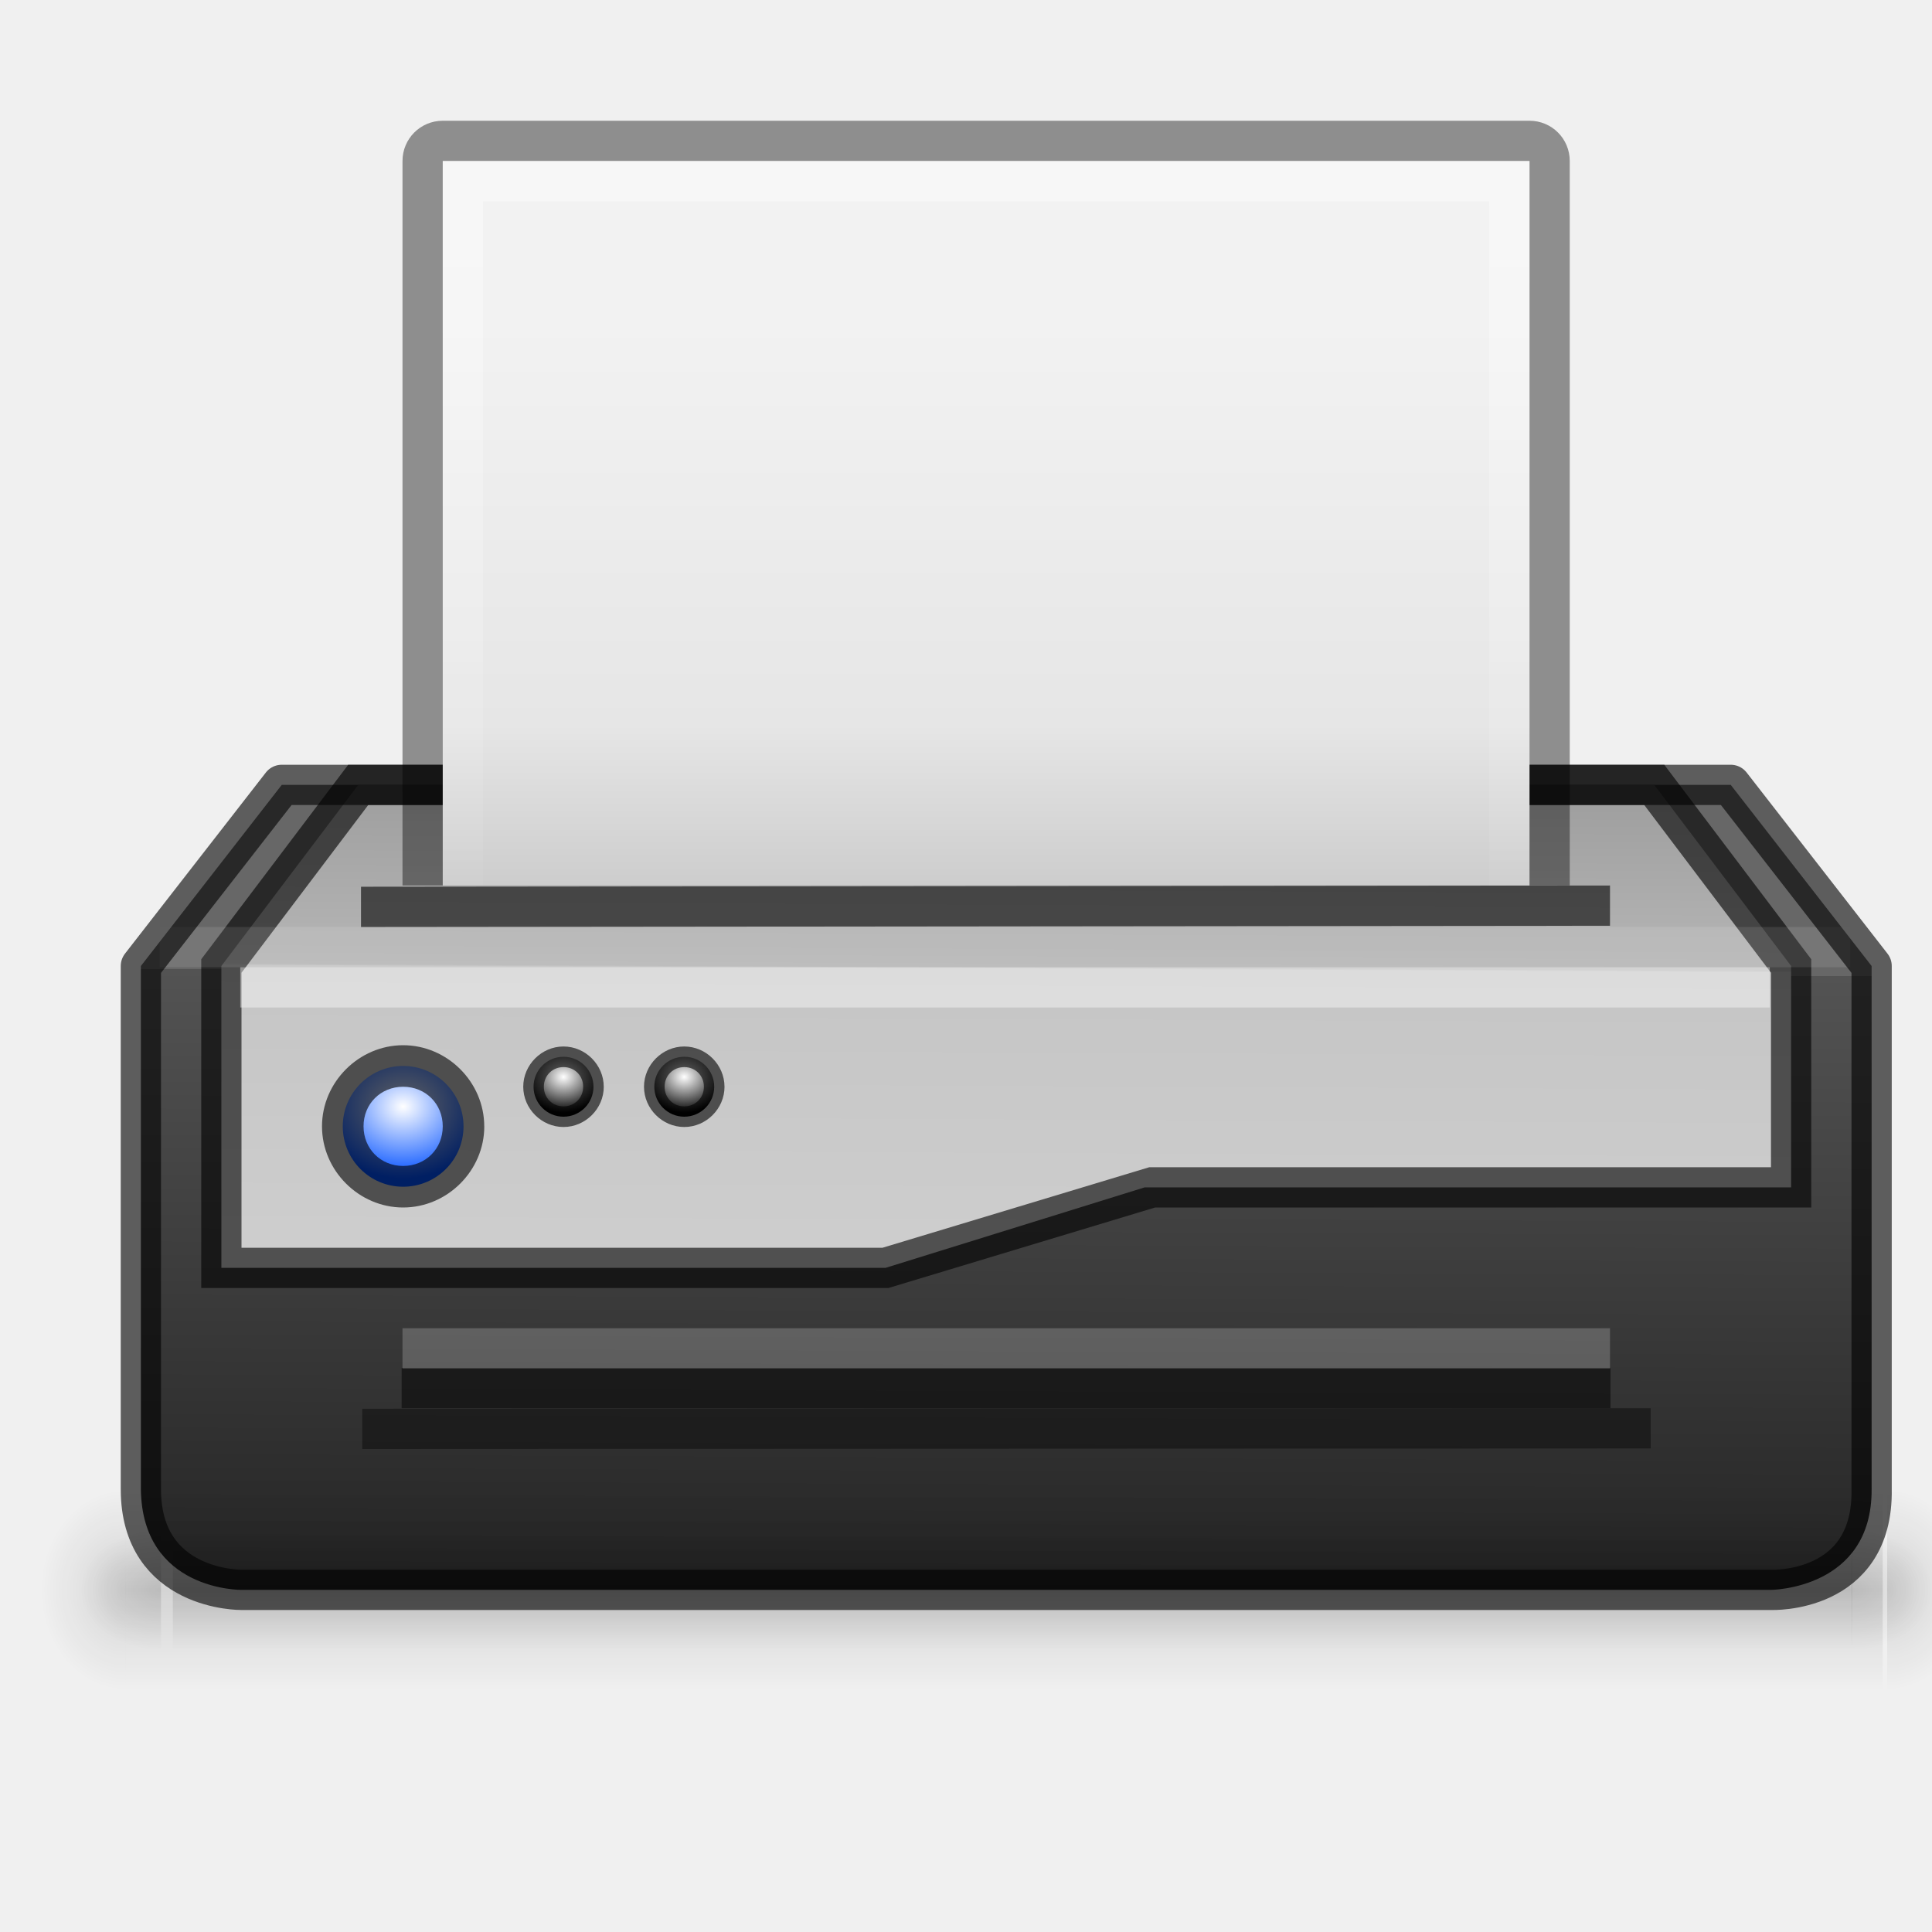
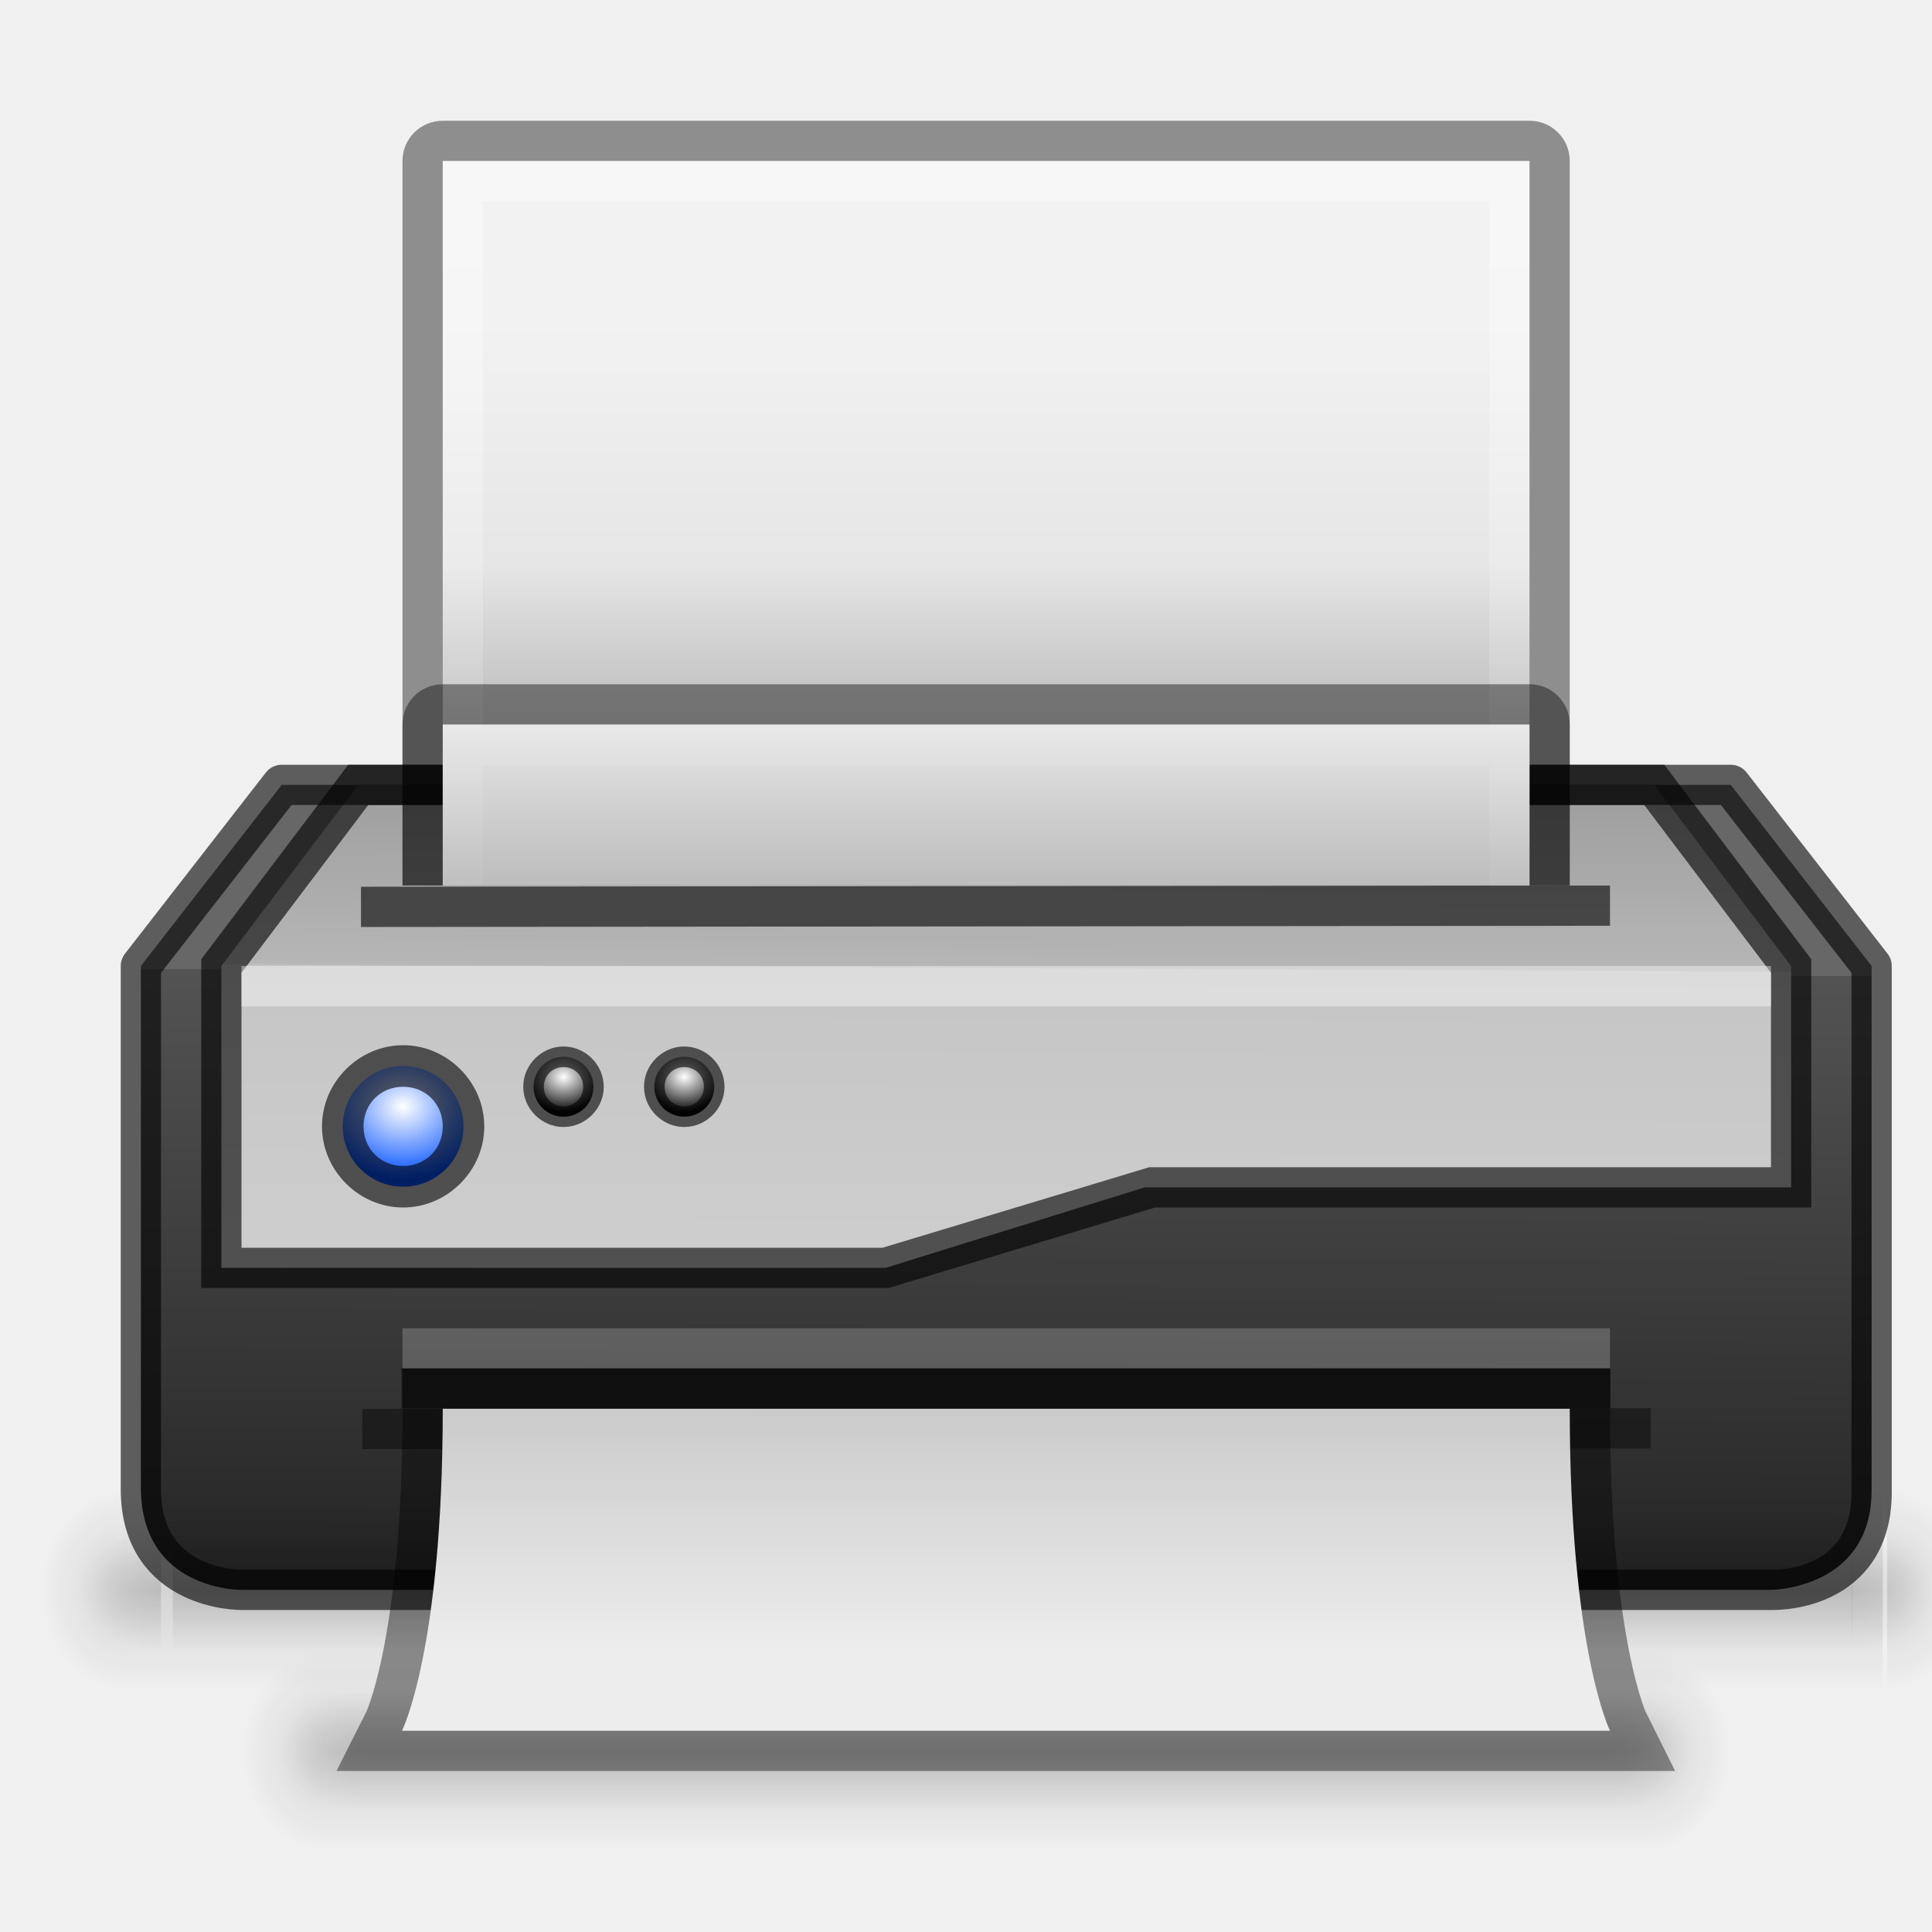
<svg xmlns="http://www.w3.org/2000/svg" xmlns:xlink="http://www.w3.org/1999/xlink" width="48" height="48" id="svg5014" version="1.1">
  <defs id="defs5016">
-     <linearGradient id="linearGradient3919">
-       <stop id="stop3921" offset="0" style="stop-color:#ffffff;stop-opacity:1;" />
-       <stop id="stop3923" offset="1" style="stop-color:#000000;stop-opacity:1;" />
+     <linearGradient id="linearGradient4133">
+       <stop id="stop4135" offset="0" style="stop-color:#ffffff;stop-opacity:1;" />
+       <stop id="stop4137" offset="1" style="stop-color:#000000;stop-opacity:1;" />
+     </linearGradient>
+     <linearGradient id="linearGradient4012">
+       <stop id="stop4014" offset="0" style="stop-color:#97caff;stop-opacity:1;" />
+       <stop id="stop4016" offset="1" style="stop-color:#45688a;stop-opacity:1;" />
    </linearGradient>
    <linearGradient id="linearGradient3977">
      <stop id="stop3979" offset="0" style="stop-color:#ffffff;stop-opacity:1;" />
      <stop id="stop3981" offset="1" style="stop-color:#004fff;stop-opacity:1;" />
    </linearGradient>
    <linearGradient id="linearGradient3971">
      <stop id="stop3973" offset="0" style="stop-color:#ffffff;stop-opacity:1;" />
      <stop id="stop3975" offset="1" style="stop-color:#ff0007;stop-opacity:1;" />
    </linearGradient>
    <linearGradient id="linearGradient3930">
      <stop id="stop3932" offset="0" style="stop-color:#d7d7d7;stop-opacity:1;" />
      <stop style="stop-color:#c5c5c5;stop-opacity:1;" offset="0.751" id="stop3934" />
      <stop style="stop-color:#b6b6b6;stop-opacity:1;" offset="0.753" id="stop3936" />
      <stop id="stop3938" offset="1" style="stop-color:#9b9b9b;stop-opacity:1;" />
    </linearGradient>
    <linearGradient id="linearGradient4235">
      <stop style="stop-color:#ffffff;stop-opacity:1;" offset="0" id="stop4237" />
      <stop style="stop-color:#ffffff;stop-opacity:0;" offset="1" id="stop4239" />
    </linearGradient>
    <linearGradient id="linearGradient3591">
      <stop style="stop-color:#232323;stop-opacity:1;" offset="0" id="stop3593" />
      <stop id="stop3595" offset="0.758" style="stop-color:#535353;stop-opacity:1;" />
      <stop id="stop3597" offset="0.758" style="stop-color:#676767;stop-opacity:1;" />
      <stop style="stop-color:#676767;stop-opacity:1;" offset="1" id="stop3599" />
    </linearGradient>
    <linearGradient id="linearGradient4033">
      <stop style="stop-color:#ffffff;stop-opacity:1;" offset="0" id="stop4035" />
      <stop style="stop-color:#00ff4b;stop-opacity:1;" offset="1" id="stop4037" />
    </linearGradient>
    <linearGradient id="linearGradient3107">
      <stop id="stop3109" offset="0" style="stop-color:#232323;stop-opacity:1;" />
      <stop style="stop-color:#535353;stop-opacity:1;" offset="0.783" id="stop3111" />
      <stop style="stop-color:#676767;stop-opacity:1;" offset="0.783" id="stop3113" />
      <stop id="stop3115" offset="1" style="stop-color:#676767;stop-opacity:1;" />
    </linearGradient>
    <linearGradient id="linearGradient3988-5">
      <stop style="stop-color:#ededed;stop-opacity:1;" offset="0" id="stop3990-5" />
      <stop style="stop-color:#fafafa;stop-opacity:1;" offset="1" id="stop3992-0" />
    </linearGradient>
    <linearGradient id="linearGradient3960">
      <stop style="stop-color:#000000;stop-opacity:0;" offset="0" id="stop3962" />
      <stop id="stop3970" offset="0.5" style="stop-color:#000000;stop-opacity:1;" />
      <stop style="stop-color:#000000;stop-opacity:0;" offset="1" id="stop3964" />
    </linearGradient>
    <linearGradient id="linearGradient3952">
      <stop style="stop-color:#000000;stop-opacity:1;" offset="0" id="stop3954" />
      <stop style="stop-color:#000000;stop-opacity:0;" offset="1" id="stop3956" />
    </linearGradient>
    <linearGradient id="linearGradient3944">
      <stop style="stop-color:#000000;stop-opacity:1;" offset="0" id="stop3946" />
      <stop style="stop-color:#000000;stop-opacity:0;" offset="1" id="stop3948" />
    </linearGradient>
    <linearGradient id="linearGradient3154">
      <stop style="stop-color:#000000;stop-opacity:0;" offset="0" id="stop3156" />
      <stop id="stop3158" offset="0.5" style="stop-color:#000000;stop-opacity:1;" />
      <stop style="stop-color:#000000;stop-opacity:0;" offset="1" id="stop3160" />
    </linearGradient>
    <radialGradient xlink:href="#linearGradient3944" id="radialGradient4001" gradientUnits="userSpaceOnUse" gradientTransform="matrix(1,0,0,0.75,0,10.875)" cx="9" cy="43.5" fx="9" fy="43.5" r="2" />
    <linearGradient xlink:href="#linearGradient3988-5" id="linearGradient5128" gradientUnits="userSpaceOnUse" gradientTransform="matrix(0.1241935,0,0,0.125641,-2.238722,-4.461562)" x1="146.857" y1="290.204" x2="146.857" y2="35.51" />
    <radialGradient xlink:href="#linearGradient3944" id="radialGradient5914" gradientUnits="userSpaceOnUse" gradientTransform="matrix(1,0,0,0.75,-4,-2.125)" cx="9" cy="43.5" fx="9" fy="43.5" r="2" />
    <radialGradient xlink:href="#linearGradient3952" id="radialGradient5917" gradientUnits="userSpaceOnUse" gradientTransform="matrix(1,0,0,0.75,-13,-2.125)" cx="40" cy="43.5" fx="40" fy="43.5" r="2" />
    <linearGradient xlink:href="#linearGradient3960" id="linearGradient5920" gradientUnits="userSpaceOnUse" x1="25" y1="45" x2="25" y2="42" gradientTransform="translate(-4,-13)" />
    <linearGradient id="linearGradient3988-5-5">
      <stop style="stop-color:#ededed;stop-opacity:1;" offset="0" id="stop3990-5-2" />
      <stop style="stop-color:#b9b9b9;stop-opacity:1;" offset="1" id="stop3992-0-1" />
    </linearGradient>
    <linearGradient id="linearGradient3100">
      <stop style="stop-color:#ededed;stop-opacity:1;" offset="0" id="stop3102" />
      <stop style="stop-color:#fafafa;stop-opacity:1;" offset="1" id="stop3104" />
    </linearGradient>
    <linearGradient id="linearGradient3916">
      <stop style="stop-color:#232323;stop-opacity:1;" offset="0" id="stop3918" />
      <stop id="stop3926" offset="0.8" style="stop-color:#535353;stop-opacity:1;" />
      <stop id="stop3924" offset="0.8" style="stop-color:#676767;stop-opacity:1;" />
      <stop style="stop-color:#676767;stop-opacity:1;" offset="1" id="stop3920" />
    </linearGradient>
    <linearGradient xlink:href="#linearGradient3107" id="linearGradient3101" gradientUnits="userSpaceOnUse" gradientTransform="translate(75,33.001)" x1="11" y1="19" x2="11" y2="9" />
    <linearGradient xlink:href="#linearGradient3988-5-5" id="linearGradient3105" gradientUnits="userSpaceOnUse" gradientTransform="matrix(0.4857154,0,0,-0.2636738,73.34287,58.66769)" x1="25.132" y1="0.985" x2="25.132" y2="47.013" />
    <radialGradient xlink:href="#linearGradient3944-0" id="radialGradient3927" gradientUnits="userSpaceOnUse" gradientTransform="matrix(1,0,0,0.75,-7,-5.125)" cx="9" cy="43.5" fx="9" fy="43.5" r="2" />
    <linearGradient id="linearGradient3944-0">
      <stop style="stop-color:#000000;stop-opacity:1;" offset="0" id="stop3946-4" />
      <stop style="stop-color:#000000;stop-opacity:0;" offset="1" id="stop3948-8" />
    </linearGradient>
    <radialGradient xlink:href="#linearGradient3952-7" id="radialGradient3930" gradientUnits="userSpaceOnUse" gradientTransform="matrix(1,0,0,0.75,-10,-5.125)" cx="40" cy="43.5" fx="40" fy="43.5" r="2" />
    <linearGradient id="linearGradient3952-7">
      <stop style="stop-color:#000000;stop-opacity:1;" offset="0" id="stop3954-8" />
      <stop style="stop-color:#000000;stop-opacity:0;" offset="1" id="stop3956-9" />
    </linearGradient>
    <linearGradient xlink:href="#linearGradient3960-9" id="linearGradient3933" gradientUnits="userSpaceOnUse" gradientTransform="matrix(1.272727,0,0,1,-9.454546,-16)" x1="25" y1="45" x2="25" y2="42" />
    <linearGradient id="linearGradient3960-9">
      <stop style="stop-color:#000000;stop-opacity:0;" offset="0" id="stop3962-7" />
      <stop id="stop3970-0" offset="0.5" style="stop-color:#000000;stop-opacity:1;" />
      <stop style="stop-color:#000000;stop-opacity:0;" offset="1" id="stop3964-8" />
    </linearGradient>
    <linearGradient y2="42" x2="25" y1="45" x1="25" gradientTransform="matrix(1.272727,0,0,1,-9.454545,-16)" gradientUnits="userSpaceOnUse" id="linearGradient3961" xlink:href="#linearGradient3960-9" />
    <radialGradient xlink:href="#linearGradient4033" id="radialGradient4043" cx="4.672" cy="19" fx="4.672" fy="19" r="1" gradientUnits="userSpaceOnUse" gradientTransform="matrix(-1.194977,3.9999996e-7,-4.6787414e-7,-1.397748,10.25528,45.5572)" />
    <radialGradient xlink:href="#linearGradient3944" id="radialGradient4775" gradientUnits="userSpaceOnUse" gradientTransform="matrix(1,0,0,0.75,-4,-2.125)" cx="9" cy="43.5" fx="9" fy="43.5" r="2" />
    <radialGradient xlink:href="#linearGradient3952" id="radialGradient4778" gradientUnits="userSpaceOnUse" gradientTransform="matrix(1,0,0,0.75,-13,-2.125)" cx="40" cy="43.5" fx="40" fy="43.5" r="2" />
    <linearGradient xlink:href="#linearGradient3960" id="linearGradient4781" gradientUnits="userSpaceOnUse" gradientTransform="translate(-4,-13)" x1="25" y1="45" x2="25" y2="42" />
    <linearGradient xlink:href="#linearGradient3960-9" id="linearGradient3106" gradientUnits="userSpaceOnUse" gradientTransform="matrix(1.272727,0,0,1,-9.454545,-16)" x1="25" y1="45" x2="25" y2="42" />
    <linearGradient xlink:href="#linearGradient3960" id="linearGradient3115" gradientUnits="userSpaceOnUse" gradientTransform="translate(-4,-13)" x1="25" y1="45" x2="25" y2="42" />
    <linearGradient xlink:href="#linearGradient3988-5-5" id="linearGradient3120" gradientUnits="userSpaceOnUse" gradientTransform="matrix(0.7409218,0,0,-0.4022142,0.7127151,34.10396)" x1="26.031" y1="22.635" x2="26.031" y2="45.011" />
    <linearGradient xlink:href="#linearGradient3591" id="linearGradient3129" gradientUnits="userSpaceOnUse" gradientTransform="matrix(1.525424,0,0,1.525424,1.197567,-5.002969)" x1="10.363" y1="19" x2="10.421" y2="5.292" />
    <radialGradient xlink:href="#linearGradient3977" id="radialGradient3161" gradientUnits="userSpaceOnUse" gradientTransform="matrix(-5.9999994e-7,-1.792466,2.096621,-7.0181121e-7,-29.82018,19.8673)" cx="4.672" cy="19" fx="4.672" fy="19" r="1" />
    <linearGradient id="linearGradient3988-5-57">
      <stop style="stop-color:#a7a7a7;stop-opacity:1;" offset="0" id="stop3990-5-0" />
      <stop id="stop4243" offset="0.5" style="stop-color:#e6e6e6;stop-opacity:1;" />
      <stop style="stop-color:#f2f2f2;stop-opacity:1" offset="1" id="stop3992-0-5" />
    </linearGradient>
    <linearGradient xlink:href="#linearGradient3960-3" id="linearGradient3968" x1="25" y1="45" x2="25" y2="42" gradientUnits="userSpaceOnUse" />
    <linearGradient id="linearGradient3960-3">
      <stop style="stop-color:#000000;stop-opacity:0;" offset="0" id="stop3962-1" />
      <stop id="stop3970-3" offset="0.5" style="stop-color:#000000;stop-opacity:1;" />
      <stop style="stop-color:#000000;stop-opacity:0;" offset="1" id="stop3964-2" />
    </linearGradient>
    <radialGradient xlink:href="#linearGradient3952-0" id="radialGradient3958" cx="40" cy="43.5" fx="40" fy="43.5" r="2" gradientTransform="matrix(1,0,0,0.75,0,10.875)" gradientUnits="userSpaceOnUse" />
    <linearGradient id="linearGradient3952-0">
      <stop style="stop-color:#000000;stop-opacity:1;" offset="0" id="stop3954-1" />
      <stop style="stop-color:#000000;stop-opacity:0;" offset="1" id="stop3956-6" />
    </linearGradient>
    <radialGradient xlink:href="#linearGradient3944-3" id="radialGradient3950" cx="9" cy="43.5" fx="9" fy="43.5" r="2" gradientTransform="matrix(1,0,0,0.75,0,10.875)" gradientUnits="userSpaceOnUse" />
    <linearGradient id="linearGradient3944-3">
      <stop style="stop-color:#000000;stop-opacity:1;" offset="0" id="stop3946-5" />
      <stop style="stop-color:#000000;stop-opacity:0;" offset="1" id="stop3948-5" />
    </linearGradient>
    <linearGradient xlink:href="#linearGradient3960-3" id="linearGradient3997" gradientUnits="userSpaceOnUse" x1="25" y1="45" x2="25" y2="42" />
    <linearGradient id="linearGradient3358">
      <stop style="stop-color:#000000;stop-opacity:0;" offset="0" id="stop3360" />
      <stop id="stop3362" offset="0.5" style="stop-color:#000000;stop-opacity:1;" />
      <stop style="stop-color:#000000;stop-opacity:0;" offset="1" id="stop3364" />
    </linearGradient>
    <radialGradient xlink:href="#linearGradient3952-0" id="radialGradient3999" gradientUnits="userSpaceOnUse" gradientTransform="matrix(1,0,0,0.75,0,10.875)" cx="40" cy="43.5" fx="40" fy="43.5" r="2" />
    <radialGradient xlink:href="#linearGradient3944-3" id="radialGradient4001-6" gradientUnits="userSpaceOnUse" gradientTransform="matrix(1,0,0,0.75,0,10.875)" cx="9" cy="43.5" fx="9" fy="43.5" r="2" />
    <radialGradient r="2" fy="43.5" fx="9" cy="43.5" cx="9" gradientTransform="matrix(1,0,0,0.75,0,10.875)" gradientUnits="userSpaceOnUse" id="radialGradient3588" xlink:href="#linearGradient3944-3" />
    <radialGradient xlink:href="#linearGradient3944-3" id="radialGradient3656" gradientUnits="userSpaceOnUse" gradientTransform="matrix(1,0,0,0.75,-5,-9.125001)" cx="9" cy="43.5" fx="9" fy="43.5" r="2" />
    <radialGradient xlink:href="#linearGradient3952-0" id="radialGradient3659" gradientUnits="userSpaceOnUse" gradientTransform="matrix(1,0,0,0.75,6,-9.125001)" cx="40" cy="43.5" fx="40" fy="43.5" r="2" />
    <linearGradient xlink:href="#linearGradient3960-3" id="linearGradient3662" gradientUnits="userSpaceOnUse" x1="25" y1="45" x2="25" y2="42" gradientTransform="matrix(1.345764,0,0,1,-7.817562,-20)" />
    <radialGradient xlink:href="#linearGradient3944-3" id="radialGradient3671" gradientUnits="userSpaceOnUse" gradientTransform="matrix(1.057143,0,0,1.25,-6.4,-30.875)" cx="9" cy="43.5" fx="9" fy="43.5" r="2" />
    <radialGradient xlink:href="#linearGradient3952-0" id="radialGradient3674" gradientUnits="userSpaceOnUse" gradientTransform="matrix(1.057143,0,0,1.25,4.6,-30.875)" cx="40" cy="43.5" fx="40" fy="43.5" r="2" />
    <linearGradient xlink:href="#linearGradient3960-3" id="linearGradient3677" gradientUnits="userSpaceOnUse" x1="25" y1="45" x2="25" y2="42" gradientTransform="matrix(1.408418,0,0,1.666667,-9.561478,-49)" />
    <linearGradient xlink:href="#linearGradient3988-5-57" id="linearGradient3725" gradientUnits="userSpaceOnUse" gradientTransform="matrix(-0.175,0,0,0.175,52.20002,-21.00003)" x1="138.286" y1="165.714" x2="138.286" y2="97.143" />
    <linearGradient id="linearGradient3760">
      <stop style="stop-color:#e44343;stop-opacity:1;" offset="0" id="stop3762" />
      <stop style="stop-color:#ac0808;stop-opacity:1;" offset="1" id="stop3764" />
    </linearGradient>
    <linearGradient xlink:href="#linearGradient4235" id="linearGradient4241" x1="24" y1="-12" x2="24" y2="8" gradientUnits="userSpaceOnUse" />
    <linearGradient xlink:href="#linearGradient3930" id="linearGradient3940" gradientUnits="userSpaceOnUse" gradientTransform="matrix(1.525424,0,0,1.525424,1.197567,-5.002969)" x1="10.359" y1="18.358" x2="10.421" y2="5.292" />
-     <radialGradient xlink:href="#linearGradient3919" id="radialGradient3961" gradientUnits="userSpaceOnUse" gradientTransform="matrix(-5.9999994e-7,-1.792466,2.096621,-7.0181121e-7,-29.82018,19.8673)" cx="4.672" cy="19" fx="4.672" fy="19" r="1" />
-     <radialGradient xlink:href="#linearGradient3919" id="radialGradient3969" gradientUnits="userSpaceOnUse" gradientTransform="matrix(-5.9999994e-7,-1.792466,2.096621,-7.0181121e-7,-29.82018,19.8673)" cx="4.672" cy="19" fx="4.672" fy="19" r="1" />
-     <linearGradient xlink:href="#linearGradient3988-5-57" id="linearGradient3998" gradientUnits="userSpaceOnUse" gradientTransform="matrix(-0.175,0,0,0.175,52.20002,-21.00003)" x1="138.286" y1="188.572" x2="138.286" y2="74.286" />
+     <radialGradient xlink:href="#linearGradient4133" id="radialGradient3961" gradientUnits="userSpaceOnUse" gradientTransform="matrix(-5.9999994e-7,-1.792466,2.096621,-7.0181121e-7,-29.82018,19.8673)" cx="4.672" cy="19" fx="4.672" fy="19" r="1" />
+     <radialGradient xlink:href="#linearGradient4133" id="radialGradient3969" gradientUnits="userSpaceOnUse" gradientTransform="matrix(-5.9999994e-7,-1.792466,2.096621,-7.0181121e-7,-29.82018,19.8673)" cx="4.672" cy="19" fx="4.672" fy="19" r="1" />
+     <linearGradient xlink:href="#linearGradient3988-5-57" id="linearGradient3998" gradientUnits="userSpaceOnUse" gradientTransform="matrix(-0.175,0,0,0.175,52.20002,-21.00003)" x1="138.286" y1="142.857" x2="138.286" y2="74.286" />
+     <linearGradient xlink:href="#linearGradient4012" id="linearGradient4010" x1="27" y1="43" x2="27" y2="34" gradientUnits="userSpaceOnUse" />
+     <linearGradient id="linearGradient3949">
+       <stop style="stop-color:#000000;stop-opacity:1;" offset="0" id="stop3951" />
+       <stop style="stop-color:#000000;stop-opacity:0;" offset="1" id="stop3953" />
+     </linearGradient>
+     <linearGradient id="linearGradient3760-9">
+       <stop style="stop-color:#e3e3e3;stop-opacity:1;" offset="0" id="stop3762-2" />
+       <stop style="stop-color:#bebebe;stop-opacity:1;" offset="1" id="stop3764-2" />
+     </linearGradient>
+     <radialGradient xlink:href="#linearGradient3949" id="radialGradient3220" gradientUnits="userSpaceOnUse" gradientTransform="matrix(1,0,0,0.2222222,0,15.55556)" cx="11" cy="20" fx="11" fy="20" r="9" />
+     <radialGradient xlink:href="#linearGradient3949" id="radialGradient3222" gradientUnits="userSpaceOnUse" gradientTransform="matrix(1,0,0,0.2222222,0,15.55556)" cx="11" cy="20" fx="11" fy="20" r="9" />
+     <linearGradient xlink:href="#linearGradient3760-9" id="linearGradient3224" gradientUnits="userSpaceOnUse" gradientTransform="translate(1,25)" x1="11" y1="0" x2="11" y2="22" />
  </defs>
  <g id="layer1" transform="translate(0,16)">
+     <g id="g3601">
+       <g style="opacity:0.2" transform="matrix(1.057143,0,0,1.666667,-1.4,-45)" id="g3983">
+         <rect y="42" x="9" height="3" width="31" id="rect3985" style="opacity:0.6;fill:url(#linearGradient3997);fill-opacity:1;stroke:none" />
+         <path id="path3987" d="m 40,42 0,3 0.5,0 C 41.331,45 42,44.331 42,43.5 42,42.669 41.331,42 40.5,42 L 40,42 z" style="opacity:0.6;fill:url(#radialGradient3999);fill-opacity:1;stroke:none" />
+         <path id="path3989" d="M 8.406,42 C 7.627,42 7,42.627 7,43.406 l 0,0.188 C 7,44.373 7.627,45 8.406,45 L 9,45 9,42 8.406,42 z" style="opacity:0.6;fill:url(#radialGradient3588);fill-opacity:1;stroke:none" />
+       </g>
+       <g style="opacity:0.2" id="g3978" transform="translate(-3e-7,-16)">
+         <rect style="opacity:0.6;fill:url(#linearGradient3968);fill-opacity:1;stroke:none" id="rect3938-1" width="31" height="3" x="9" y="42" />
+         <path style="opacity:0.6;fill:url(#radialGradient3958);fill-opacity:1;stroke:none" d="m 40,42 0,3 0.5,0 C 41.331,45 42,44.331 42,43.5 42,42.669 41.331,42 40.5,42 L 40,42 z" id="rect3940-00" />
+         <path style="opacity:0.6;fill:url(#radialGradient3950);fill-opacity:1;stroke:none" d="M 8.406,42 C 7.627,42 7,42.627 7,43.406 l 0,0.188 C 7,44.373 7.627,45 8.406,45 L 9,45 9,42 8.406,42 z" id="rect3942-9" />
+       </g>
+     </g>
    <path style="fill:url(#linearGradient3129);fill-opacity:1;stroke:none;display:inline" d="m 3.5,8 0,13 C 3.531,23.531 6,23.5 6,23.5 l 38,0 c 0,0 2.514,-0.014 2.5,-2.5 L 46.5,8 43,3.5 7,3.5 z" id="rect3145" />
    <path id="path3160" d="m 5.5,8 0,7.5 16.5,0 6.438,-2 16.062,0 0,-5.5 -3.4,-4.5 -32.2,0 z" style="fill:url(#linearGradient3940);fill-opacity:1;stroke:none;display:inline" />
    <path style="opacity:0.61;fill:none;stroke:#000000;stroke-opacity:1;display:inline" d="m 5.5,8 0,7.5 16.5,0 6.625,-2 15.875,0 0,-5.5 -3.4,-4.5 -32.2,0 z" id="path3942" />
-     <path style="opacity:0.1;fill:#ffffff;fill-opacity:1;stroke:none;display:inline" d="m 3.969,8.031 42,0 0,-1 -42,0 z" id="rect3937" />
    <path style="opacity:0.6;fill:#000000;fill-opacity:1;stroke:none;display:inline" d="M 8.969,6.031 40,6 40,7 8.969,7.031 z" id="rect3948" />
-     <path style="opacity:0.4;fill:#ffffff;fill-opacity:1;stroke:none;display:inline" d="m 5.969,9.031 38,0 0,-1 -38,0 z" id="rect4753" />
+     <path style="opacity:0.4;fill:#ffffff;fill-opacity:1;stroke:none;display:inline" d="m 6,9 38,0 0,-1 -38,0 z" id="rect4753" />
    <g id="g3948">
      <path id="path4031" d="m 10.016,13.484 c -0.828,0 -1.5,-0.672 -1.5,-1.5 0,-0.828 0.672,-1.5 1.5,-1.5 0.828,0 1.5,0.672 1.5,1.5 0,0.828 -0.672,1.5 -1.5,1.5 z" style="fill:url(#radialGradient3161);fill-opacity:1.0;stroke:none" />
      <path id="path4041" d="m 12.031,11.984 c 0,-1.099 -0.917,-2.016 -2.016,-2.016 C 8.917,9.969 8,10.886 8,11.984 8,13.083 8.917,14 10.016,14 c 1.099,0 2.016,-0.917 2.016,-2.016 z m -1.031,0 c 0,0.558 -0.426,0.984 -0.984,0.984 -0.558,0 -0.984,-0.426 -0.984,-0.984 C 9.031,11.426 9.457,11 10.016,11 10.574,11 11,11.426 11,11.984 z" style="font-size:medium;font-style:normal;font-variant:normal;font-weight:normal;font-stretch:normal;text-indent:0;text-align:start;text-decoration:none;line-height:normal;letter-spacing:normal;word-spacing:normal;text-transform:none;direction:ltr;block-progression:tb;writing-mode:lr-tb;text-anchor:start;baseline-shift:baseline;opacity:0.61;color:#000000;fill:#000000;fill-opacity:1;stroke:none;stroke-width:0.667;marker:none;visibility:visible;display:inline;overflow:visible;enable-background:accumulate;font-family:Sans;-inkscape-font-specification:Sans" />
    </g>
    <rect style="opacity:0.12;fill:url(#linearGradient3677);fill-opacity:1;stroke:none" id="rect3615" width="43.661" height="5" x="3.114" y="21" />
    <path style="opacity:0.12;fill:url(#radialGradient3674);fill-opacity:1;stroke:none" d="m 46.886,21 0,5 0.529,0 c 0.878,0 1.586,-1.115 1.586,-2.5 0,-1.385 -0.707,-2.5 -1.586,-2.5 l -0.529,0 z" id="path3617" />
    <path style="opacity:0.12;fill:url(#radialGradient3671);fill-opacity:1;stroke:none" d="M 2.487,21 C 1.663,21 1,22.045 1,23.344 l 0,0.312 C 1,24.955 1.663,26 2.487,26 l 0.628,0 0,-5 -0.628,0 z" id="path3619" />
    <rect y="22" x="4.294" height="3" width="41.719" id="rect3623" style="opacity:0.12;fill:url(#linearGradient3662);fill-opacity:1;stroke:none" />
    <path id="path3625" d="m 46,22 0,3 0.5,0 c 0.831,0 1.5,-0.669 1.5,-1.5 0,-0.831 -0.669,-1.5 -1.5,-1.5 l -0.5,0 z" style="opacity:0.12;fill:url(#radialGradient3659);fill-opacity:1;stroke:none" />
    <path id="path3627" d="m 3.406,22 c -0.779,0 -1.406,0.627 -1.406,1.406 l 0,0.188 c 0,0.779 0.627,1.406 1.406,1.406 l 0.594,0 0,-3 -0.594,0 z" style="opacity:0.12;fill:url(#radialGradient3656);fill-opacity:1;stroke:none" />
    <path style="opacity:0.41;color:#bebebe;fill:#000000;fill-opacity:1;fill-rule:nonzero;stroke:none;stroke-width:0;marker:none;visibility:visible;display:inline;overflow:visible;enable-background:accumulate" d="m 11,-13 c -0.554,0 -1,0.446 -1,1 l 0,18 29,0 0,-18 c 0,-0.554 -0.446,-1 -1,-1 z" id="rect3886" />
    <path id="path4233" d="m 3.5,8 0,13 c 0,2.531 2.5,2.5 2.5,2.5 l 38,0 c 0,0 2.544,0.107 2.5,-2.5 L 46.5,8 43,3.5 7,3.5 z" style="opacity:0.61;fill:none;stroke:#000000;stroke-linejoin:round;stroke-opacity:1;display:inline" />
    <path style="color:#bebebe;fill:url(#linearGradient3998);fill-opacity:1;fill-rule:nonzero;stroke:none;stroke-width:0;marker:none;visibility:visible;display:inline;overflow:visible;enable-background:accumulate" d="m 11,-12 0,18 27,0 0,-18 z" id="rect3882-6" />
    <path style="opacity:0.4;fill:url(#linearGradient4241);fill-opacity:1;stroke:none" d="m 11,-12 0,18 1,0 0,-17 25,0 0,17 1,0 0,-18 z" id="path3893" />
    <path style="opacity:0.5;fill:#000000;fill-opacity:1;stroke:none;display:inline" d="m 9.979,17.986 30.033,0 0,1 -30.033,0 z" id="rect3952" />
+     <path style="opacity:0.41;fill:none;stroke:#000000;stroke-width:2;stroke-miterlimit:4;stroke-opacity:1;stroke-dasharray:none;display:inline" id="path3983" d="m 40,27 c 0,0 -1,-2 -1,-8 0,0 -19.356,0 -28,0 0,6 -1.013,8 -1.013,8 z" />
    <path style="opacity:0.4;fill:#000000;fill-opacity:1;stroke:none;display:inline" d="m 9,19 32.012,-0.014 0,1 L 9,20 z" id="rect3954" />
+     <path d="m 40,27 c 0,0 -1,-2 -1,-8 0,0 -19.356,0 -28,0 0,6 -1.013,8 -1.013,8 z" id="path4030" style="fill:url(#linearGradient3120);fill-opacity:1;stroke:none;display:inline" />
    <rect style="opacity:0.2;fill:#ffffff;fill-opacity:1" id="rect3251" width="30" height="1" x="10" y="17" />
    <g id="g3952" transform="matrix(0.496124,0,0,0.496124,9.031008,5.054264)">
      <path style="fill:url(#radialGradient3961);fill-opacity:1.0;stroke:none" d="m 10.016,13.484 c -0.828,0 -1.5,-0.672 -1.5,-1.5 0,-0.828 0.672,-1.5 1.5,-1.5 0.828,0 1.5,0.672 1.5,1.5 0,0.828 -0.672,1.5 -1.5,1.5 z" id="path3954" />
      <path style="font-size:medium;font-style:normal;font-variant:normal;font-weight:normal;font-stretch:normal;text-indent:0;text-align:start;text-decoration:none;line-height:normal;letter-spacing:normal;word-spacing:normal;text-transform:none;direction:ltr;block-progression:tb;writing-mode:lr-tb;text-anchor:start;baseline-shift:baseline;opacity:0.61;color:#000000;fill:#000000;fill-opacity:1;stroke:none;stroke-width:0.667;marker:none;visibility:visible;display:inline;overflow:visible;enable-background:accumulate;font-family:Sans;-inkscape-font-specification:Sans" d="m 12.031,11.984 c 0,-1.099 -0.917,-2.016 -2.016,-2.016 C 8.917,9.969 8,10.886 8,11.984 8,13.083 8.917,14 10.016,14 c 1.099,0 2.016,-0.917 2.016,-2.016 z m -1.031,0 c 0,0.558 -0.426,0.984 -0.984,0.984 -0.558,0 -0.984,-0.426 -0.984,-0.984 C 9.031,11.426 9.457,11 10.016,11 10.574,11 11,11.426 11,11.984 z" id="path3956" />
    </g>
    <g transform="matrix(0.496124,0,0,0.496124,12.03101,5.054264)" id="g3963">
      <path id="path3965" d="m 10.016,13.484 c -0.828,0 -1.5,-0.672 -1.5,-1.5 0,-0.828 0.672,-1.5 1.5,-1.5 0.828,0 1.5,0.672 1.5,1.5 0,0.828 -0.672,1.5 -1.5,1.5 z" style="fill:url(#radialGradient3969);fill-opacity:1.0;stroke:none" />
      <path id="path3967" d="m 12.031,11.984 c 0,-1.099 -0.917,-2.016 -2.016,-2.016 C 8.917,9.969 8,10.886 8,11.984 8,13.083 8.917,14 10.016,14 c 1.099,0 2.016,-0.917 2.016,-2.016 z m -1.031,0 c 0,0.558 -0.426,0.984 -0.984,0.984 -0.558,0 -0.984,-0.426 -0.984,-0.984 C 9.031,11.426 9.457,11 10.016,11 10.574,11 11,11.426 11,11.984 z" style="font-size:medium;font-style:normal;font-variant:normal;font-weight:normal;font-stretch:normal;text-indent:0;text-align:start;text-decoration:none;line-height:normal;letter-spacing:normal;word-spacing:normal;text-transform:none;direction:ltr;block-progression:tb;writing-mode:lr-tb;text-anchor:start;baseline-shift:baseline;opacity:0.61;color:#000000;fill:#000000;fill-opacity:1;stroke:none;stroke-width:0.667;marker:none;visibility:visible;display:inline;overflow:visible;enable-background:accumulate;font-family:Sans;-inkscape-font-specification:Sans" />
    </g>
+     <path id="path3990" d="m 11,1 c -0.554,0 -1,0.446 -1,1 l 0,4 29,0 0,-4 C 39,1.446 38.554,1 38,1 z" style="opacity:0.41;color:#bebebe;fill:#000000;fill-opacity:1;fill-rule:nonzero;stroke:none;stroke-width:0;marker:none;visibility:visible;display:inline;overflow:visible;enable-background:accumulate" />
+     <path id="path3992" d="m 11,2 0,4 27,0 0,-4 z" style="color:#bebebe;fill:url(#linearGradient3725);fill-opacity:1;fill-rule:nonzero;stroke:none;stroke-width:0;marker:none;visibility:visible;display:inline;overflow:visible;enable-background:accumulate" />
+     <path id="path3994" d="m 11,2 0,4 1,0 0,-3 25,0 0,3 1,0 0,-4 z" style="opacity:0.4;fill:url(#linearGradient4241);fill-opacity:1;stroke:none" />
  </g>
  <g id="layer2" transform="translate(0,16)" />
</svg>
